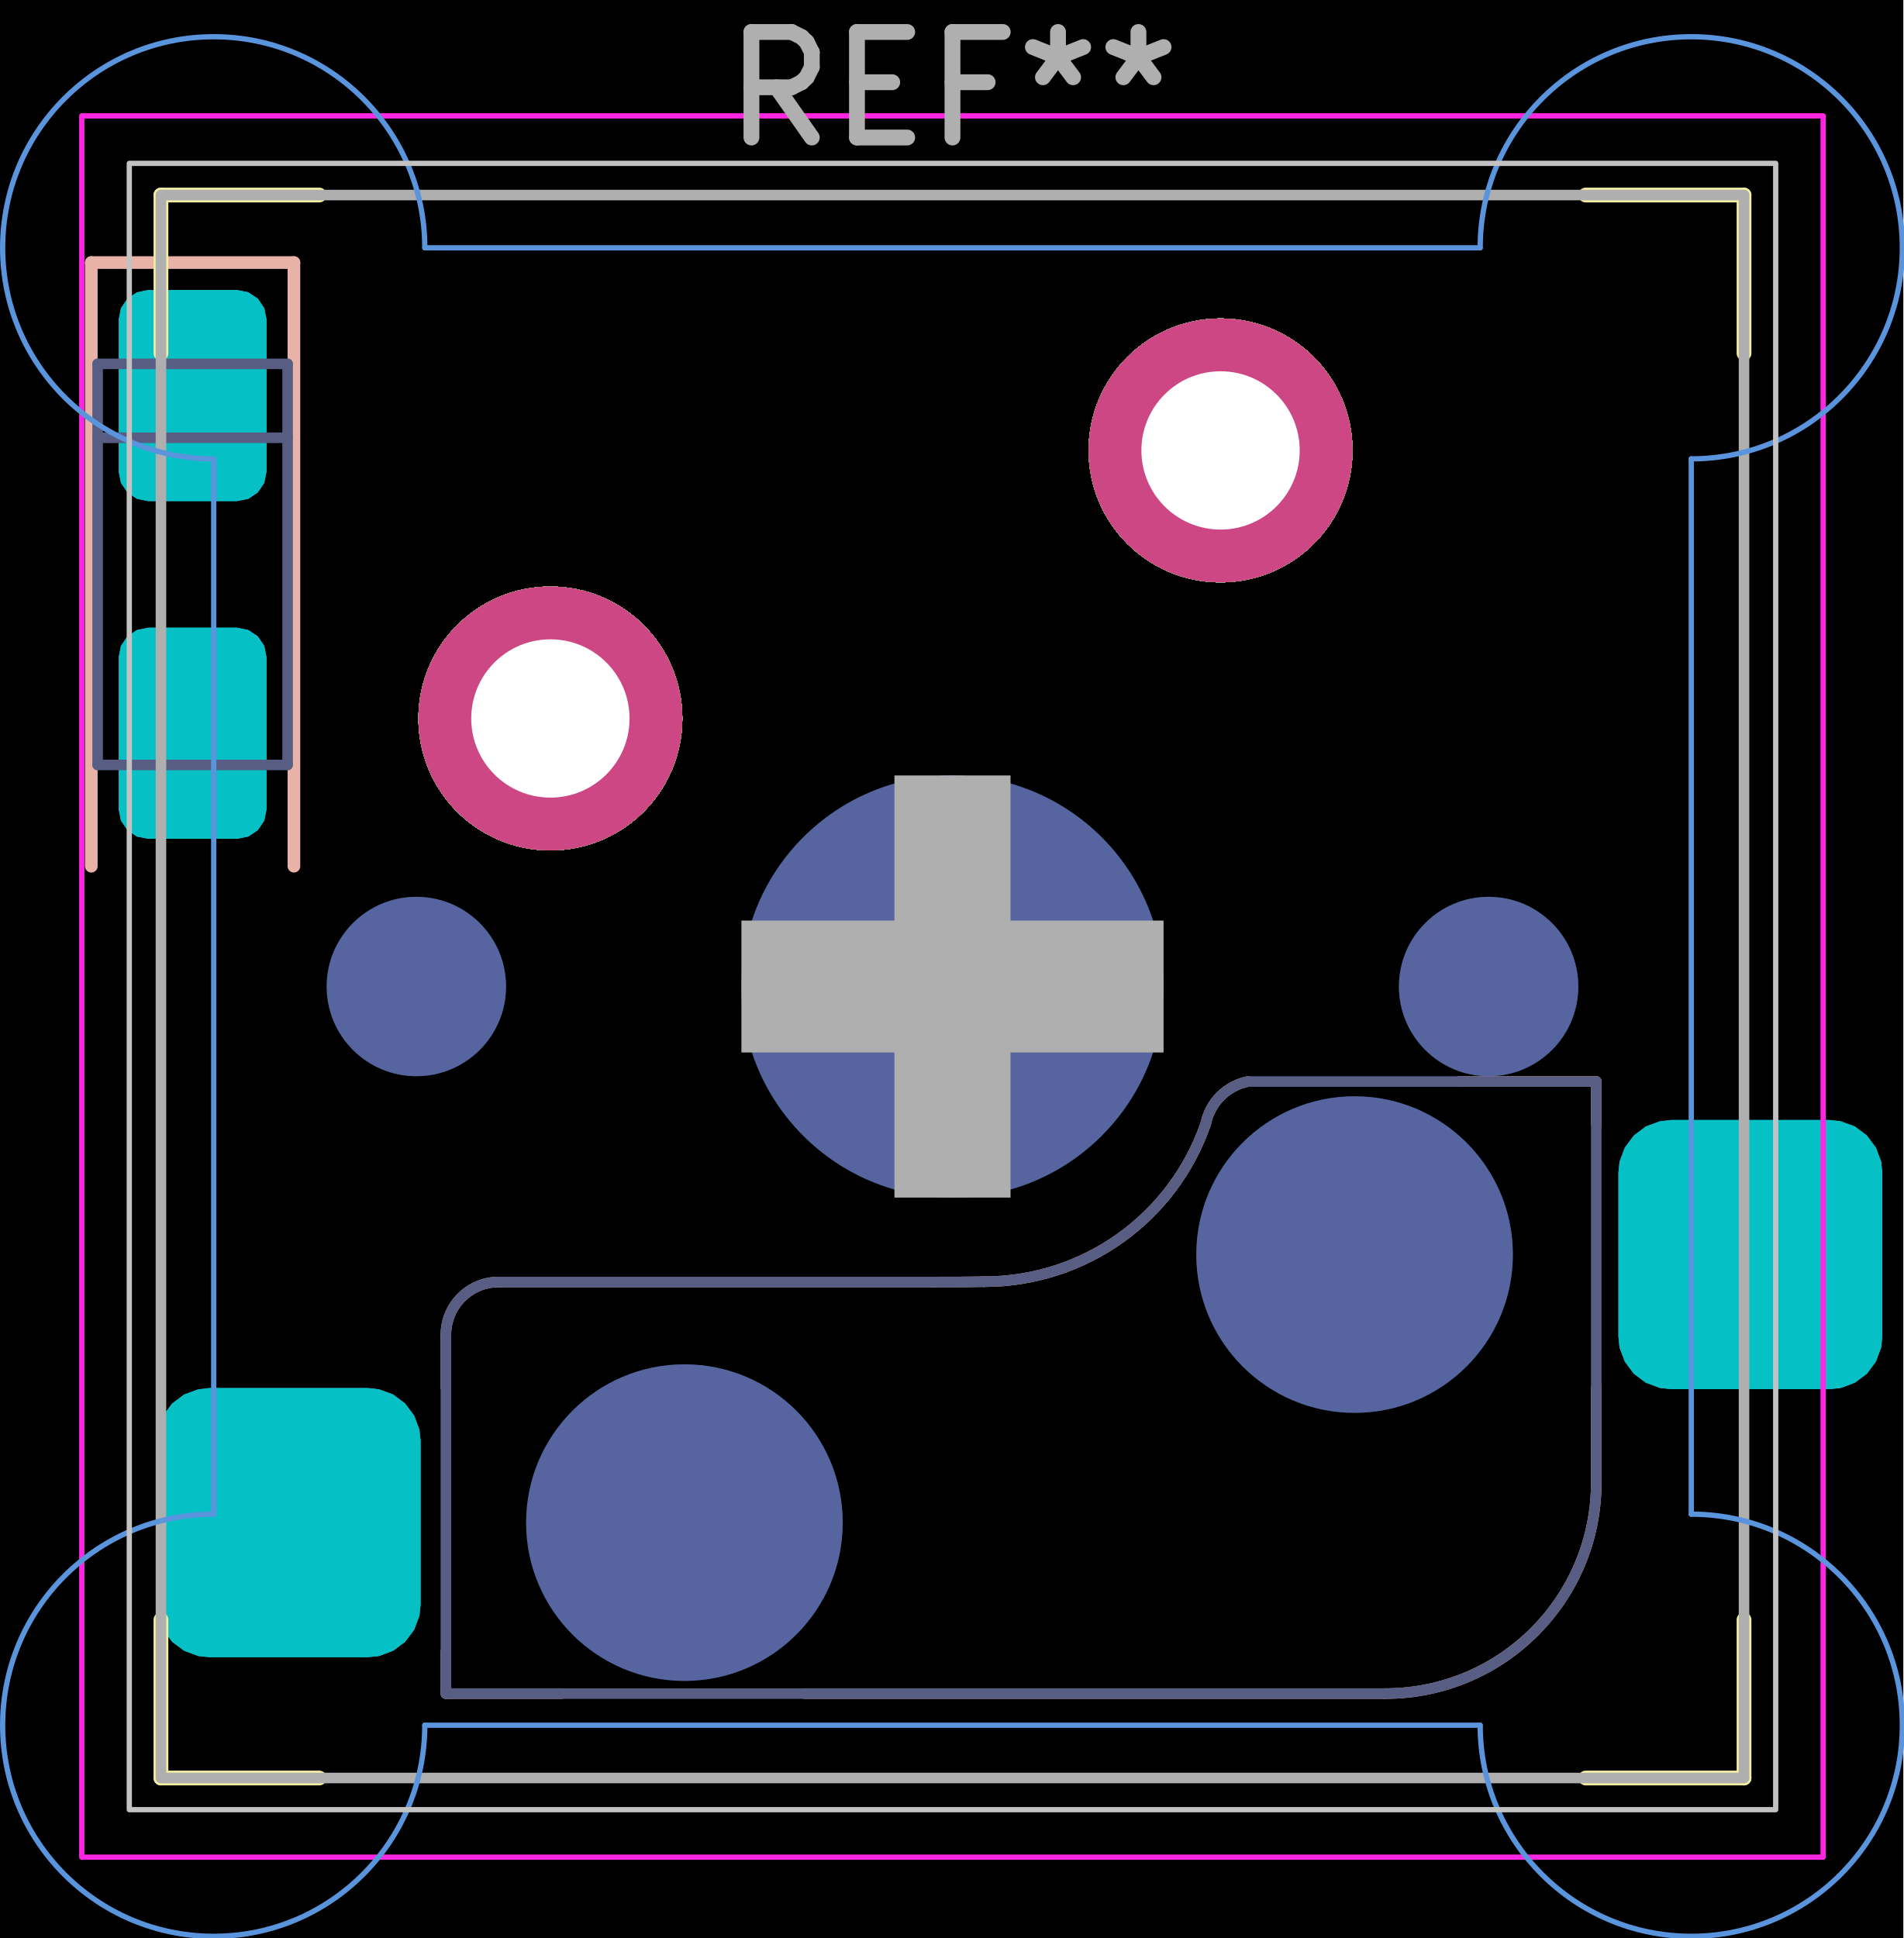
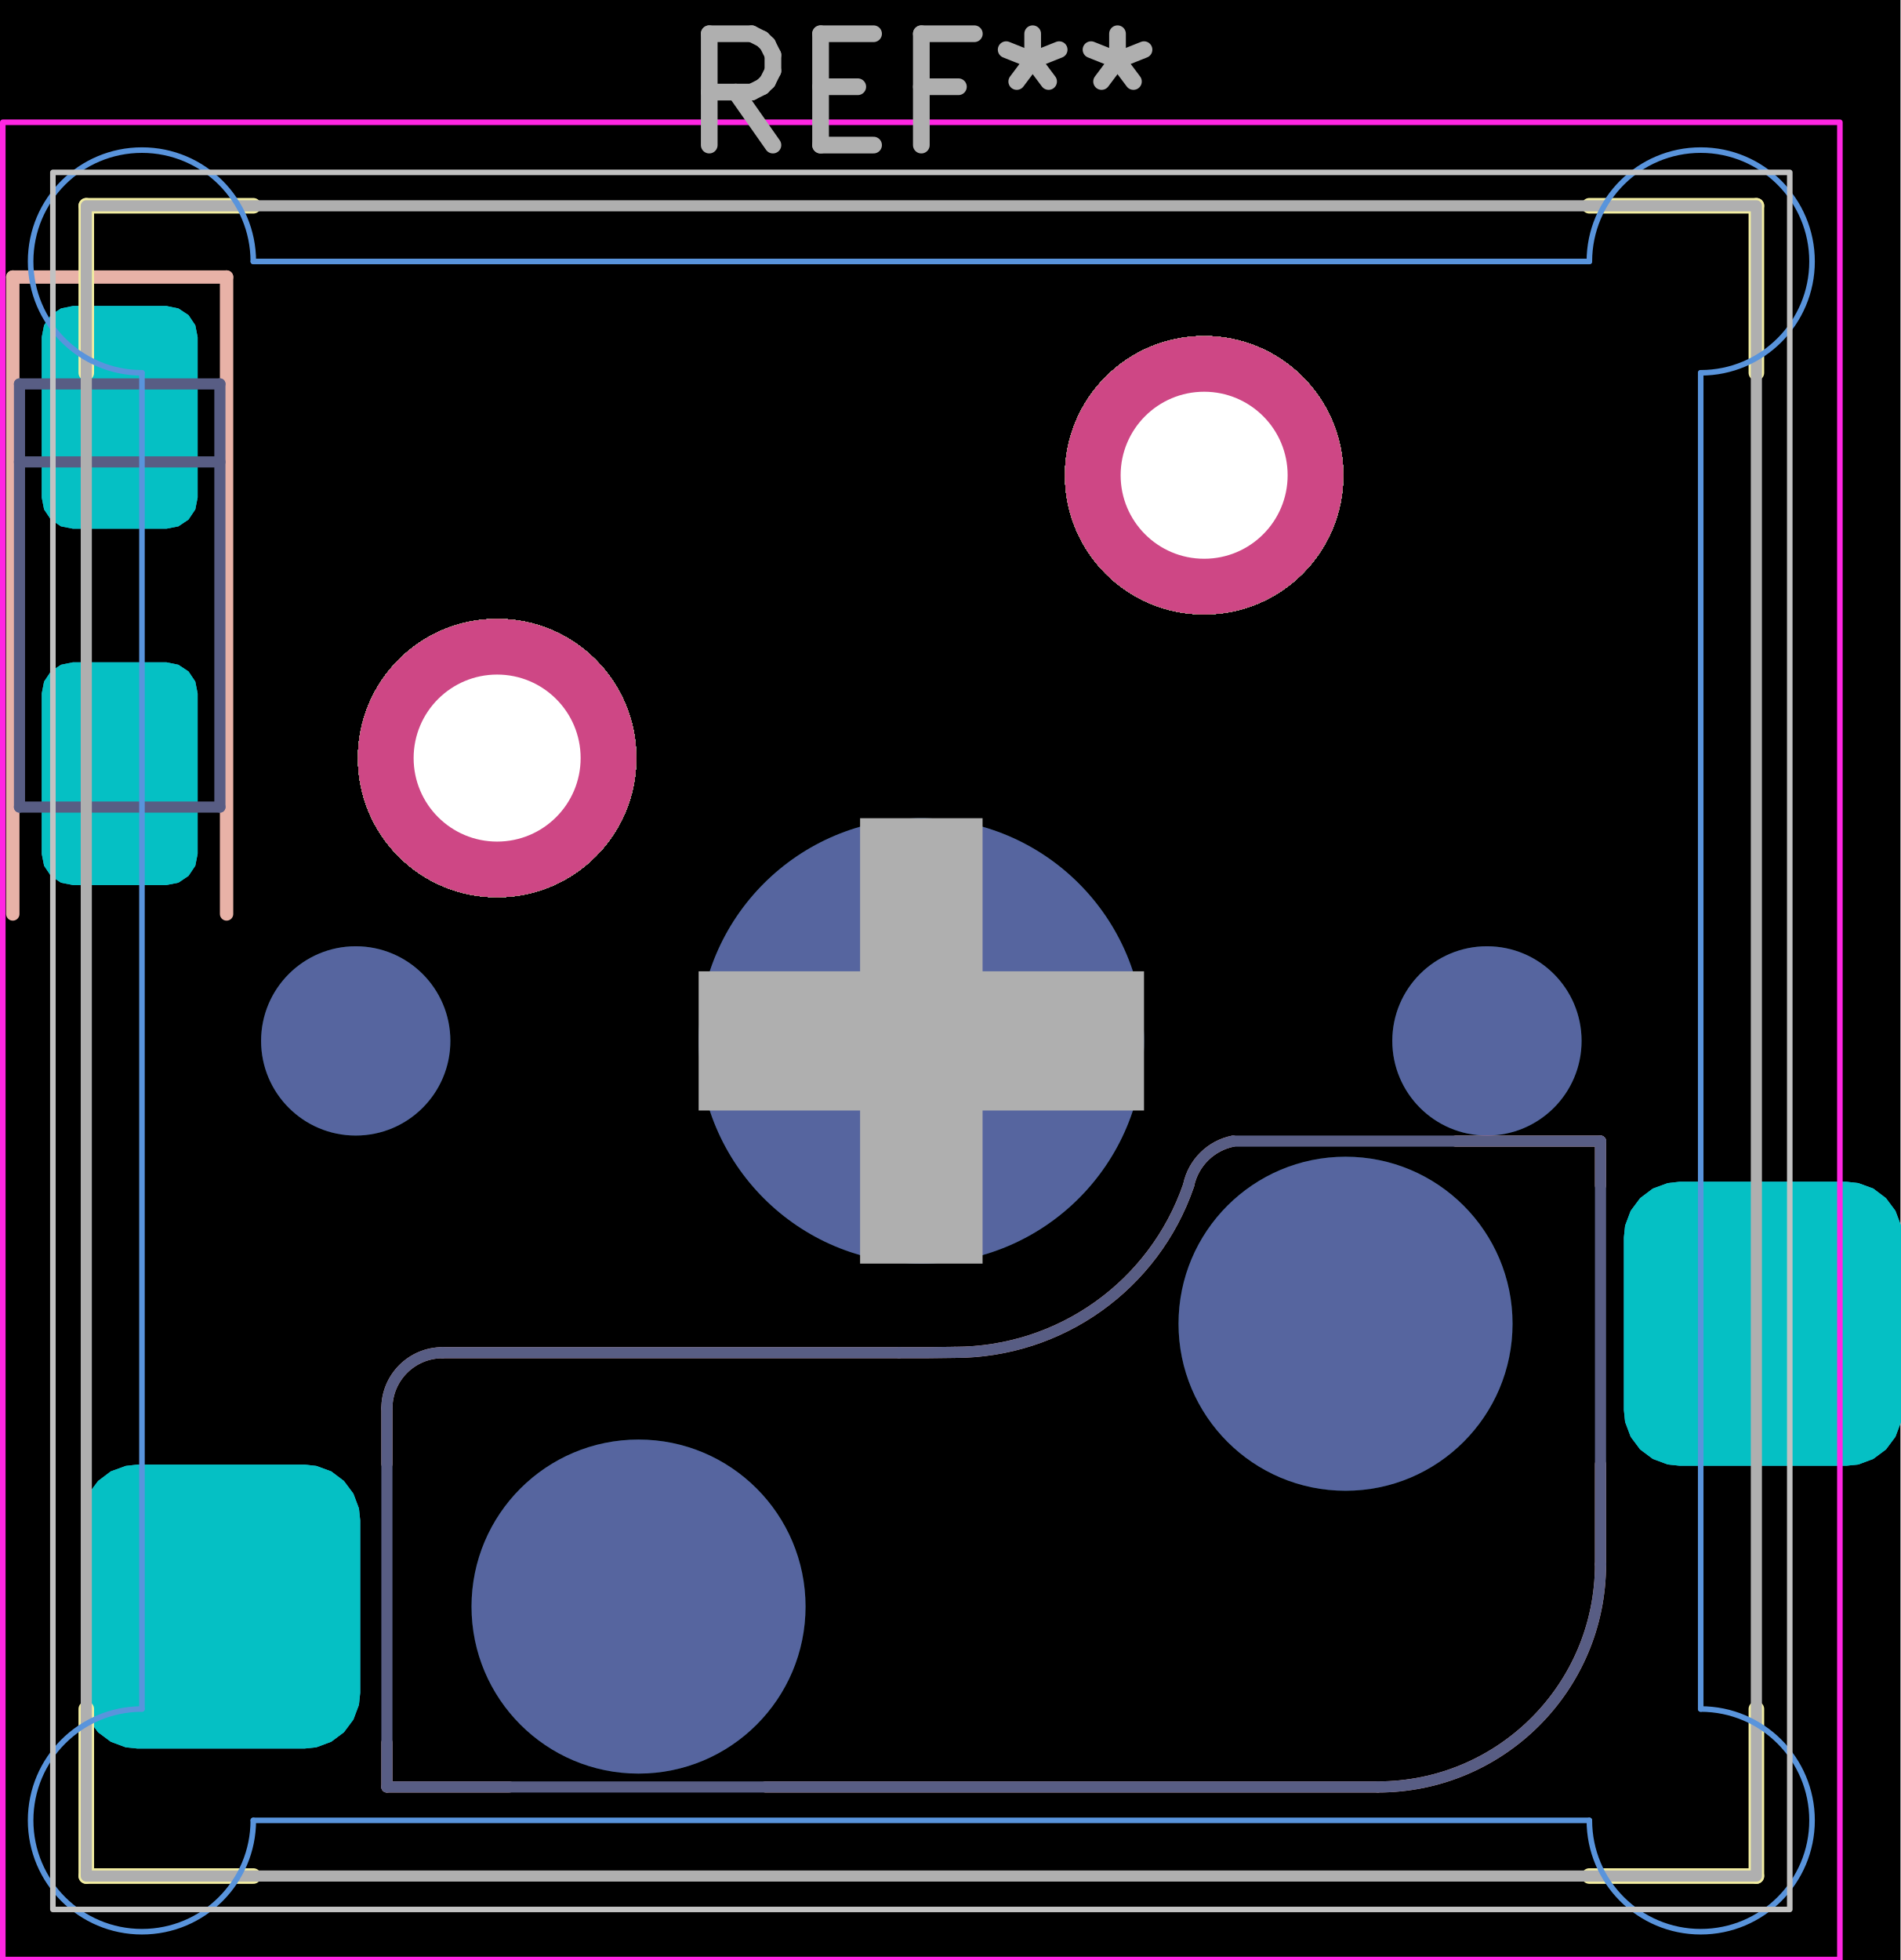
- <svg xmlns="http://www.w3.org/2000/svg" version="1.1" width="100%" height="100%" viewBox="0 0 18.034 18.364" preserveAspectRatio="xMidYMid meet">
+ <svg xmlns="http://www.w3.org/2000/svg" version="1.1" width="100%" height="100%" viewBox="0 0 17.069 17.602" preserveAspectRatio="xMidYMid meet">
  <rect width="100%" height="100%" fill="black" />
  <g style="fill:#000000; fill-opacity:1;stroke:#000000; stroke-opacity:1; stroke-linecap:round; stroke-linejoin:round;" transform="translate(0 0) scale(1 1)">
-     <path style="fill:#4D7FC4; fill-opacity:1; stroke:none;fill-rule:evenodd;" d="M 1.485,13.653 1.496,13.547 1.546,13.414 1.631,13.3 1.745,13.214 1.879,13.165 1.985,13.153 3.485,13.153 3.591,13.165 3.725,13.214 3.839,13.3 3.924,13.414 3.974,13.547 3.985,13.653 3.985,15.203 3.974,15.31 3.924,15.443 3.839,15.557 3.725,15.642 3.591,15.692 3.485,15.703 1.985,15.703 1.879,15.692 1.745,15.642 1.631,15.557 1.546,15.443 1.496,15.31 1.485,15.203 Z" />
+     <path style="fill:#4D7FC4; fill-opacity:1; stroke:none;fill-rule:evenodd;" d="M 0.735,13.653 0.746,13.547 0.796,13.414 0.881,13.3 0.995,13.214 1.129,13.165 1.235,13.153 2.735,13.153 2.841,13.165 2.975,13.214 3.089,13.3 3.174,13.414 3.224,13.547 3.235,13.653 3.235,15.203 3.224,15.31 3.174,15.443 3.089,15.557 2.975,15.642 2.841,15.692 2.735,15.703 1.235,15.703 1.129,15.692 0.995,15.642 0.881,15.557 0.796,15.443 0.746,15.31 0.735,15.203 Z" />
  </g>
  <g style="fill:#4D7FC4; fill-opacity:1; stroke:none;">
-     <circle cx="5.215" cy="6.808" r="1.25" />
-     <circle cx="11.565" cy="4.268" r="1.25" />
-     <path style="fill:#4D7FC4; fill-opacity:1; stroke:none;fill-rule:evenodd;" d="M 15.335,11.113 15.346,11.007 15.396,10.874 15.481,10.76 15.595,10.674 15.729,10.625 15.835,10.613 17.335,10.613 17.441,10.625 17.575,10.674 17.689,10.76 17.774,10.874 17.824,11.007 17.835,11.113 17.835,12.663 17.824,12.77 17.774,12.903 17.689,13.017 17.575,13.102 17.441,13.152 17.335,13.163 15.835,13.163 15.729,13.152 15.595,13.102 15.481,13.017 15.396,12.903 15.346,12.77 15.335,12.663 Z" />
-     <path style="fill:#4D7FC4; fill-opacity:1; stroke:none;fill-rule:evenodd;" d="M 1.405,7.948 1.298,7.927 1.207,7.866 1.146,7.775 1.125,7.668 1.125,6.228 1.146,6.121 1.207,6.03 1.298,5.97 1.405,5.948 2.245,5.948 2.352,5.97 2.443,6.03 2.504,6.121 2.525,6.228 2.525,7.668 2.504,7.775 2.443,7.866 2.352,7.927 2.245,7.948 Z" />
-     <path style="fill:#4D7FC4; fill-opacity:1; stroke:none;fill-rule:evenodd;" d="M 1.405,4.748 1.298,4.727 1.207,4.666 1.146,4.575 1.125,4.468 1.125,3.028 1.146,2.921 1.207,2.83 1.298,2.77 1.405,2.748 2.245,2.748 2.352,2.77 2.443,2.83 2.504,2.921 2.525,3.028 2.525,4.468 2.504,4.575 2.443,4.666 2.352,4.727 2.245,4.748 Z" />
+     <circle cx="4.465" cy="6.808" r="1.25" />
+     <circle cx="10.815" cy="4.268" r="1.25" />
+     <path style="fill:#4D7FC4; fill-opacity:1; stroke:none;fill-rule:evenodd;" d="M 14.585,11.113 14.596,11.007 14.646,10.874 14.731,10.76 14.845,10.674 14.979,10.625 15.085,10.613 16.585,10.613 16.691,10.625 16.825,10.674 16.939,10.76 17.024,10.874 17.074,11.007 17.085,11.113 17.085,12.663 17.074,12.77 17.024,12.903 16.939,13.017 16.825,13.102 16.691,13.152 16.585,13.163 15.085,13.163 14.979,13.152 14.845,13.102 14.731,13.017 14.646,12.903 14.596,12.77 14.585,12.663 Z" />
+     <path style="fill:#4D7FC4; fill-opacity:1; stroke:none;fill-rule:evenodd;" d="M 0.655,7.948 0.548,7.927 0.457,7.866 0.396,7.775 0.375,7.668 0.375,6.228 0.396,6.121 0.457,6.03 0.548,5.97 0.655,5.948 1.495,5.948 1.602,5.97 1.693,6.03 1.754,6.121 1.775,6.228 1.775,7.668 1.754,7.775 1.693,7.866 1.602,7.927 1.495,7.948 Z" />
+     <path style="fill:#4D7FC4; fill-opacity:1; stroke:none;fill-rule:evenodd;" d="M 0.655,4.748 0.548,4.727 0.457,4.666 0.396,4.575 0.375,4.468 0.375,3.028 0.396,2.921 0.457,2.83 0.548,2.77 0.655,2.748 1.495,2.748 1.602,2.77 1.693,2.83 1.754,2.921 1.775,3.028 1.775,4.468 1.754,4.575 1.693,4.666 1.602,4.727 1.495,4.748 Z" />
  </g>
  <g style="fill:#02FFEE; fill-opacity:0.4; stroke:none;">
-     <circle cx="3.945" cy="9.348" r="0.85" />
-     <circle cx="6.485" cy="14.428" r="1.5" />
-     <circle cx="9.025" cy="9.348" r="2" />
-     <circle cx="12.835" cy="11.888" r="1.5" />
-     <circle cx="14.105" cy="9.348" r="0.85" />
-     <path style="fill:#02FFEE; fill-opacity:0.4; stroke:none;fill-rule:evenodd;" d="M 1.485,13.653 1.496,13.547 1.546,13.414 1.631,13.3 1.745,13.214 1.879,13.165 1.985,13.153 3.485,13.153 3.591,13.165 3.725,13.214 3.839,13.3 3.924,13.414 3.974,13.547 3.985,13.653 3.985,15.203 3.974,15.31 3.924,15.443 3.839,15.557 3.725,15.642 3.591,15.692 3.485,15.703 1.985,15.703 1.879,15.692 1.745,15.642 1.631,15.557 1.546,15.443 1.496,15.31 1.485,15.203 Z" />
-     <circle cx="5.215" cy="6.808" r="1.25" />
-     <circle cx="11.565" cy="4.268" r="1.25" />
-     <path style="fill:#02FFEE; fill-opacity:0.4; stroke:none;fill-rule:evenodd;" d="M 15.335,11.113 15.346,11.007 15.396,10.874 15.481,10.76 15.595,10.674 15.729,10.625 15.835,10.613 17.335,10.613 17.441,10.625 17.575,10.674 17.689,10.76 17.774,10.874 17.824,11.007 17.835,11.113 17.835,12.663 17.824,12.77 17.774,12.903 17.689,13.017 17.575,13.102 17.441,13.152 17.335,13.163 15.835,13.163 15.729,13.152 15.595,13.102 15.481,13.017 15.396,12.903 15.346,12.77 15.335,12.663 Z" />
-     <path style="fill:#02FFEE; fill-opacity:0.4; stroke:none;fill-rule:evenodd;" d="M 1.405,7.948 1.298,7.927 1.207,7.866 1.146,7.775 1.125,7.668 1.125,6.228 1.146,6.121 1.207,6.03 1.298,5.97 1.405,5.948 2.245,5.948 2.352,5.97 2.443,6.03 2.504,6.121 2.525,6.228 2.525,7.668 2.504,7.775 2.443,7.866 2.352,7.927 2.245,7.948 Z" />
-     <path style="fill:#02FFEE; fill-opacity:0.4; stroke:none;fill-rule:evenodd;" d="M 1.405,4.748 1.298,4.727 1.207,4.666 1.146,4.575 1.125,4.468 1.125,3.028 1.146,2.921 1.207,2.83 1.298,2.77 1.405,2.748 2.245,2.748 2.352,2.77 2.443,2.83 2.504,2.921 2.525,3.028 2.525,4.468 2.504,4.575 2.443,4.666 2.352,4.727 2.245,4.748 Z" />
-     <path style="fill:#00C2C2; fill-opacity:0.9; stroke:none;fill-rule:evenodd;" d="M 1.485,13.653 1.496,13.547 1.546,13.414 1.631,13.3 1.745,13.214 1.879,13.165 1.985,13.153 3.485,13.153 3.591,13.165 3.725,13.214 3.839,13.3 3.924,13.414 3.974,13.547 3.985,13.653 3.985,15.203 3.974,15.31 3.924,15.443 3.839,15.557 3.725,15.642 3.591,15.692 3.485,15.703 1.985,15.703 1.879,15.692 1.745,15.642 1.631,15.557 1.546,15.443 1.496,15.31 1.485,15.203 Z" />
-     <path style="fill:#00C2C2; fill-opacity:0.9; stroke:none;fill-rule:evenodd;" d="M 15.335,11.113 15.346,11.007 15.396,10.874 15.481,10.76 15.595,10.674 15.729,10.625 15.835,10.613 17.335,10.613 17.441,10.625 17.575,10.674 17.689,10.76 17.774,10.874 17.824,11.007 17.835,11.113 17.835,12.663 17.824,12.77 17.774,12.903 17.689,13.017 17.575,13.102 17.441,13.152 17.335,13.163 15.835,13.163 15.729,13.152 15.595,13.102 15.481,13.017 15.396,12.903 15.346,12.77 15.335,12.663 Z" />
-     <path style="fill:#00C2C2; fill-opacity:0.9; stroke:none;fill-rule:evenodd;" d="M 1.405,7.948 1.298,7.927 1.207,7.866 1.146,7.775 1.125,7.668 1.125,6.228 1.146,6.121 1.207,6.03 1.298,5.97 1.405,5.948 2.245,5.948 2.352,5.97 2.443,6.03 2.504,6.121 2.525,6.228 2.525,7.668 2.504,7.775 2.443,7.866 2.352,7.927 2.245,7.948 Z" />
-     <path style="fill:#00C2C2; fill-opacity:0.9; stroke:none;fill-rule:evenodd;" d="M 1.405,4.748 1.298,4.727 1.207,4.666 1.146,4.575 1.125,4.468 1.125,3.028 1.146,2.921 1.207,2.83 1.298,2.77 1.405,2.748 2.245,2.748 2.352,2.77 2.443,2.83 2.504,2.921 2.525,3.028 2.525,4.468 2.504,4.575 2.443,4.666 2.352,4.727 2.245,4.748 Z" />
+     <circle cx="3.195" cy="9.348" r="0.85" />
+     <circle cx="5.735" cy="14.428" r="1.5" />
+     <circle cx="8.275" cy="9.348" r="2" />
+     <circle cx="12.085" cy="11.888" r="1.5" />
+     <circle cx="13.355" cy="9.348" r="0.85" />
+     <path style="fill:#02FFEE; fill-opacity:0.4; stroke:none;fill-rule:evenodd;" d="M 0.735,13.653 0.746,13.547 0.796,13.414 0.881,13.3 0.995,13.214 1.129,13.165 1.235,13.153 2.735,13.153 2.841,13.165 2.975,13.214 3.089,13.3 3.174,13.414 3.224,13.547 3.235,13.653 3.235,15.203 3.224,15.31 3.174,15.443 3.089,15.557 2.975,15.642 2.841,15.692 2.735,15.703 1.235,15.703 1.129,15.692 0.995,15.642 0.881,15.557 0.796,15.443 0.746,15.31 0.735,15.203 Z" />
+     <circle cx="4.465" cy="6.808" r="1.25" />
+     <circle cx="10.815" cy="4.268" r="1.25" />
+     <path style="fill:#02FFEE; fill-opacity:0.4; stroke:none;fill-rule:evenodd;" d="M 14.585,11.113 14.596,11.007 14.646,10.874 14.731,10.76 14.845,10.674 14.979,10.625 15.085,10.613 16.585,10.613 16.691,10.625 16.825,10.674 16.939,10.76 17.024,10.874 17.074,11.007 17.085,11.113 17.085,12.663 17.074,12.77 17.024,12.903 16.939,13.017 16.825,13.102 16.691,13.152 16.585,13.163 15.085,13.163 14.979,13.152 14.845,13.102 14.731,13.017 14.646,12.903 14.596,12.77 14.585,12.663 Z" />
+     <path style="fill:#02FFEE; fill-opacity:0.4; stroke:none;fill-rule:evenodd;" d="M 0.655,7.948 0.548,7.927 0.457,7.866 0.396,7.775 0.375,7.668 0.375,6.228 0.396,6.121 0.457,6.03 0.548,5.97 0.655,5.948 1.495,5.948 1.602,5.97 1.693,6.03 1.754,6.121 1.775,6.228 1.775,7.668 1.754,7.775 1.693,7.866 1.602,7.927 1.495,7.948 Z" />
+     <path style="fill:#02FFEE; fill-opacity:0.4; stroke:none;fill-rule:evenodd;" d="M 0.655,4.748 0.548,4.727 0.457,4.666 0.396,4.575 0.375,4.468 0.375,3.028 0.396,2.921 0.457,2.83 0.548,2.77 0.655,2.748 1.495,2.748 1.602,2.77 1.693,2.83 1.754,2.921 1.775,3.028 1.775,4.468 1.754,4.575 1.693,4.666 1.602,4.727 1.495,4.748 Z" />
+     <path style="fill:#00C2C2; fill-opacity:0.9; stroke:none;fill-rule:evenodd;" d="M 0.735,13.653 0.746,13.547 0.796,13.414 0.881,13.3 0.995,13.214 1.129,13.165 1.235,13.153 2.735,13.153 2.841,13.165 2.975,13.214 3.089,13.3 3.174,13.414 3.224,13.547 3.235,13.653 3.235,15.203 3.224,15.31 3.174,15.443 3.089,15.557 2.975,15.642 2.841,15.692 2.735,15.703 1.235,15.703 1.129,15.692 0.995,15.642 0.881,15.557 0.796,15.443 0.746,15.31 0.735,15.203 Z" />
+     <path style="fill:#00C2C2; fill-opacity:0.9; stroke:none;fill-rule:evenodd;" d="M 14.585,11.113 14.596,11.007 14.646,10.874 14.731,10.76 14.845,10.674 14.979,10.625 15.085,10.613 16.585,10.613 16.691,10.625 16.825,10.674 16.939,10.76 17.024,10.874 17.074,11.007 17.085,11.113 17.085,12.663 17.074,12.77 17.024,12.903 16.939,13.017 16.825,13.102 16.691,13.152 16.585,13.163 15.085,13.163 14.979,13.152 14.845,13.102 14.731,13.017 14.646,12.903 14.596,12.77 14.585,12.663 Z" />
+     <path style="fill:#00C2C2; fill-opacity:0.9; stroke:none;fill-rule:evenodd;" d="M 0.655,7.948 0.548,7.927 0.457,7.866 0.396,7.775 0.375,7.668 0.375,6.228 0.396,6.121 0.457,6.03 0.548,5.97 0.655,5.948 1.495,5.948 1.602,5.97 1.693,6.03 1.754,6.121 1.775,6.228 1.775,7.668 1.754,7.775 1.693,7.866 1.602,7.927 1.495,7.948 Z" />
+     <path style="fill:#00C2C2; fill-opacity:0.9; stroke:none;fill-rule:evenodd;" d="M 0.655,4.748 0.548,4.727 0.457,4.666 0.396,4.575 0.375,4.468 0.375,3.028 0.396,2.921 0.457,2.83 0.548,2.77 0.655,2.748 1.495,2.748 1.602,2.77 1.693,2.83 1.754,2.921 1.775,3.028 1.775,4.468 1.754,4.575 1.693,4.666 1.602,4.727 1.495,4.748 Z" />
  </g>
  <g style="fill:none;  stroke:#E8B2A7; stroke-width:0.1; stroke-opacity:1;  stroke-linecap:round; stroke-linejoin:round;">
-     <path d="M4.225 13.148 L4.225 12.648 " />
-     <path d="M4.225 16.048 L4.225 15.648 " />
-     <path d="M4.725 12.148 L8.825 12.148 " />
-     <path d="M5.325 16.048 L4.225 16.048 " />
-     <path d="M13.125 16.048 L7.625 16.048 " />
-     <path d="M15.125 10.248 L13.825 10.248 " />
-     <path d="M15.125 10.248 L15.125 10.648 " />
-     <path d="M15.125 13.148 L15.125 14.048 " />
-     <path d="M4.725 12.148 A0.5 0.5 0.0 0 0 4.225 12.648" />
-     <path d="M8.825 12.148 A21.513 21.513 0.0 0 0 9.325 12.145" />
-     <path d="M9.325 12.145 A2.221 2.221 0.0 0 0 11.425 10.647" />
-     <path d="M11.825 10.248 A0.51 0.51 0.0 0 0 11.426 10.643" />
-     <path d="M13.125 16.048 A2 2 0.0 0 0 15.125 14.048" />
+     <path d="M3.475 13.148 L3.475 12.648 " />
+     <path d="M3.475 16.048 L3.475 15.648 " />
+     <path d="M3.975 12.148 L8.075 12.148 " />
+     <path d="M4.575 16.048 L3.475 16.048 " />
+     <path d="M12.375 16.048 L6.875 16.048 " />
+     <path d="M14.375 10.248 L13.075 10.248 " />
+     <path d="M14.375 10.248 L14.375 10.648 " />
+     <path d="M14.375 13.148 L14.375 14.048 " />
+     <path d="M3.975 12.148 A0.5 0.5 0.0 0 0 3.475 12.648" />
+     <path d="M8.075 12.148 A21.513 21.513 0.0 0 0 8.575 12.145" />
+     <path d="M8.575 12.145 A2.221 2.221 0.0 0 0 10.675 10.647" />
+     <path d="M11.075 10.248 A0.51 0.51 0.0 0 0 10.676 10.643" />
+     <path d="M12.375 16.048 A2 2 0.0 0 0 14.375 14.048" />
  </g>
  <g style="fill:none;  stroke:#E8B2A7; stroke-width:0.12; stroke-opacity:1;  stroke-linecap:round; stroke-linejoin:round;">
-     <path d="M0.865 2.488 L0.865 8.208 " />
-     <path d="M2.785 2.488 L2.785 8.208 " />
-     <path d="M0.865 2.488 L2.785 2.488 " />
+     <path d="M0.115 2.488 L0.115 8.208 " />
+     <path d="M2.035 2.488 L2.035 8.208 " />
+     <path d="M0.115 2.488 L2.035 2.488 " />
  </g>
  <g style="fill:none;  stroke:#585D84; stroke-width:0.1; stroke-opacity:1;  stroke-linecap:round; stroke-linejoin:round;">
-     <path d="M4.225 16.048 L4.225 12.648 " />
-     <path d="M4.725 12.148 L8.825 12.148 " />
-     <path d="M13.125 16.048 L4.225 16.048 " />
-     <path d="M15.125 10.248 L11.825 10.248 " />
-     <path d="M15.125 10.248 L15.125 14.048 " />
-     <path d="M4.725 12.148 A0.5 0.5 0.0 0 0 4.225 12.648" />
-     <path d="M8.825 12.148 A21.513 21.513 0.0 0 0 9.325 12.145" />
-     <path d="M9.325 12.145 A2.221 2.221 0.0 0 0 11.425 10.647" />
-     <path d="M11.825 10.248 A0.51 0.51 0.0 0 0 11.426 10.643" />
-     <path d="M13.125 16.048 A2 2 0.0 0 0 15.125 14.048" />
-     <path d="M0.925 3.448 L0.925 7.248 " />
-     <path d="M0.925 7.248 L2.725 7.248 " />
-     <path d="M2.725 7.248 L2.725 3.448 " />
-     <path d="M2.725 3.448 L0.925 3.448 " />
-     <path d="M0.925 4.148 L2.725 4.148 " />
-   </g>
-   <g style="fill:#F2EDA1; fill-opacity:1; stroke:none;">
-     <circle cx="5.215" cy="6.808" r="1.25" />
-     <circle cx="11.565" cy="4.268" r="1.25" />
-   </g>
-   <g style="fill:#E8B2A7; fill-opacity:1; stroke:none;">
-     <circle cx="5.215" cy="6.808" r="1.25" />
-     <circle cx="11.565" cy="4.268" r="1.25" />
-   </g>
-   <g style="fill:#28CCD9; fill-opacity:1; stroke:none;">
-     <circle cx="5.215" cy="6.808" r="1.25" />
-     <circle cx="11.565" cy="4.268" r="1.25" />
-   </g>
-   <g style="fill:#A7A5C6; fill-opacity:1; stroke:none;">
-     <circle cx="5.215" cy="6.808" r="1.25" />
-     <circle cx="11.565" cy="4.268" r="1.25" />
+     <path d="M3.475 16.048 L3.475 12.648 " />
+     <path d="M3.975 12.148 L8.075 12.148 " />
+     <path d="M12.375 16.048 L3.475 16.048 " />
+     <path d="M14.375 10.248 L11.075 10.248 " />
+     <path d="M14.375 10.248 L14.375 14.048 " />
+     <path d="M3.975 12.148 A0.5 0.5 0.0 0 0 3.475 12.648" />
+     <path d="M8.075 12.148 A21.513 21.513 0.0 0 0 8.575 12.145" />
+     <path d="M8.575 12.145 A2.221 2.221 0.0 0 0 10.675 10.647" />
+     <path d="M11.075 10.248 A0.51 0.51 0.0 0 0 10.676 10.643" />
+     <path d="M12.375 16.048 A2 2 0.0 0 0 14.375 14.048" />
+     <path d="M0.175 3.448 L0.175 7.248 " />
+     <path d="M0.175 7.248 L1.975 7.248 " />
+     <path d="M1.975 7.248 L1.975 3.448 " />
+     <path d="M1.975 3.448 L0.175 3.448 " />
+     <path d="M0.175 4.148 L1.975 4.148 " />
+   </g>
+   <g style="fill:#F2EDA1; fill-opacity:1; stroke:none;">
+     <circle cx="4.465" cy="6.808" r="1.25" />
+     <circle cx="10.815" cy="4.268" r="1.25" />
+   </g>
+   <g style="fill:#E8B2A7; fill-opacity:1; stroke:none;">
+     <circle cx="4.465" cy="6.808" r="1.25" />
+     <circle cx="10.815" cy="4.268" r="1.25" />
+   </g>
+   <g style="fill:#28CCD9; fill-opacity:1; stroke:none;">
+     <circle cx="4.465" cy="6.808" r="1.25" />
+     <circle cx="10.815" cy="4.268" r="1.25" />
+   </g>
+   <g style="fill:#A7A5C6; fill-opacity:1; stroke:none;">
+     <circle cx="4.465" cy="6.808" r="1.25" />
+     <circle cx="10.815" cy="4.268" r="1.25" />
  </g>
  <g style="fill:#F76F8E; fill-opacity:1; stroke:none;">
-     <circle cx="5.215" cy="6.808" r="1.25" />
-     <circle cx="11.565" cy="4.268" r="1.25" />
+     <circle cx="4.465" cy="6.808" r="1.25" />
+     <circle cx="10.815" cy="4.268" r="1.25" />
  </g>
  <g style="fill:#5BC3EB; fill-opacity:1; stroke:none;">
-     <circle cx="5.215" cy="6.808" r="1.25" />
-     <circle cx="11.565" cy="4.268" r="1.25" />
+     <circle cx="4.465" cy="6.808" r="1.25" />
+     <circle cx="10.815" cy="4.268" r="1.25" />
  </g>
  <g style="fill:#ED7C33; fill-opacity:1; stroke:none;">
-     <circle cx="5.215" cy="6.808" r="1.25" />
-     <circle cx="11.565" cy="4.268" r="1.25" />
-   </g>
-   <g style="fill:#F2EDA1; fill-opacity:1; stroke:none;">
-     <circle cx="5.215" cy="6.808" r="1.25" />
-     <circle cx="11.565" cy="4.268" r="1.25" />
-   </g>
-   <g style="fill:#E8B2A7; fill-opacity:1; stroke:none;">
-     <circle cx="5.215" cy="6.808" r="1.25" />
-     <circle cx="11.565" cy="4.268" r="1.25" />
-   </g>
-   <g style="fill:#28CCD9; fill-opacity:1; stroke:none;">
-     <circle cx="5.215" cy="6.808" r="1.25" />
-     <circle cx="11.565" cy="4.268" r="1.25" />
-   </g>
-   <g style="fill:#A7A5C6; fill-opacity:1; stroke:none;">
-     <circle cx="5.215" cy="6.808" r="1.25" />
-     <circle cx="11.565" cy="4.268" r="1.25" />
+     <circle cx="4.465" cy="6.808" r="1.25" />
+     <circle cx="10.815" cy="4.268" r="1.25" />
+   </g>
+   <g style="fill:#F2EDA1; fill-opacity:1; stroke:none;">
+     <circle cx="4.465" cy="6.808" r="1.25" />
+     <circle cx="10.815" cy="4.268" r="1.25" />
+   </g>
+   <g style="fill:#E8B2A7; fill-opacity:1; stroke:none;">
+     <circle cx="4.465" cy="6.808" r="1.25" />
+     <circle cx="10.815" cy="4.268" r="1.25" />
+   </g>
+   <g style="fill:#28CCD9; fill-opacity:1; stroke:none;">
+     <circle cx="4.465" cy="6.808" r="1.25" />
+     <circle cx="10.815" cy="4.268" r="1.25" />
+   </g>
+   <g style="fill:#A7A5C6; fill-opacity:1; stroke:none;">
+     <circle cx="4.465" cy="6.808" r="1.25" />
+     <circle cx="10.815" cy="4.268" r="1.25" />
  </g>
  <g style="fill:#F76F8E; fill-opacity:1; stroke:none;">
-     <circle cx="5.215" cy="6.808" r="1.25" />
-     <circle cx="11.565" cy="4.268" r="1.25" />
+     <circle cx="4.465" cy="6.808" r="1.25" />
+     <circle cx="10.815" cy="4.268" r="1.25" />
  </g>
  <g style="fill:#5BC3EB; fill-opacity:1; stroke:none;">
-     <circle cx="5.215" cy="6.808" r="1.25" />
-     <circle cx="11.565" cy="4.268" r="1.25" />
+     <circle cx="4.465" cy="6.808" r="1.25" />
+     <circle cx="10.815" cy="4.268" r="1.25" />
  </g>
  <g style="fill:#ED7C33; fill-opacity:1; stroke:none;">
-     <circle cx="5.215" cy="6.808" r="1.25" />
-     <circle cx="11.565" cy="4.268" r="1.25" />
-   </g>
-   <g style="fill:#F2EDA1; fill-opacity:1; stroke:none;">
-     <circle cx="5.215" cy="6.808" r="1.25" />
-     <circle cx="11.565" cy="4.268" r="1.25" />
-   </g>
-   <g style="fill:#E8B2A7; fill-opacity:1; stroke:none;">
-     <circle cx="5.215" cy="6.808" r="1.25" />
-     <circle cx="11.565" cy="4.268" r="1.25" />
-   </g>
-   <g style="fill:#28CCD9; fill-opacity:1; stroke:none;">
-     <circle cx="5.215" cy="6.808" r="1.25" />
-     <circle cx="11.565" cy="4.268" r="1.25" />
-   </g>
-   <g style="fill:#A7A5C6; fill-opacity:1; stroke:none;">
-     <circle cx="5.215" cy="6.808" r="1.25" />
-     <circle cx="11.565" cy="4.268" r="1.25" />
+     <circle cx="4.465" cy="6.808" r="1.25" />
+     <circle cx="10.815" cy="4.268" r="1.25" />
+   </g>
+   <g style="fill:#F2EDA1; fill-opacity:1; stroke:none;">
+     <circle cx="4.465" cy="6.808" r="1.25" />
+     <circle cx="10.815" cy="4.268" r="1.25" />
+   </g>
+   <g style="fill:#E8B2A7; fill-opacity:1; stroke:none;">
+     <circle cx="4.465" cy="6.808" r="1.25" />
+     <circle cx="10.815" cy="4.268" r="1.25" />
+   </g>
+   <g style="fill:#28CCD9; fill-opacity:1; stroke:none;">
+     <circle cx="4.465" cy="6.808" r="1.25" />
+     <circle cx="10.815" cy="4.268" r="1.25" />
+   </g>
+   <g style="fill:#A7A5C6; fill-opacity:1; stroke:none;">
+     <circle cx="4.465" cy="6.808" r="1.25" />
+     <circle cx="10.815" cy="4.268" r="1.25" />
  </g>
  <g style="fill:#F76F8E; fill-opacity:1; stroke:none;">
-     <circle cx="5.215" cy="6.808" r="1.25" />
-     <circle cx="11.565" cy="4.268" r="1.25" />
+     <circle cx="4.465" cy="6.808" r="1.25" />
+     <circle cx="10.815" cy="4.268" r="1.25" />
  </g>
  <g style="fill:#5BC3EB; fill-opacity:1; stroke:none;">
-     <circle cx="5.215" cy="6.808" r="1.25" />
-     <circle cx="11.565" cy="4.268" r="1.25" />
+     <circle cx="4.465" cy="6.808" r="1.25" />
+     <circle cx="10.815" cy="4.268" r="1.25" />
  </g>
  <g style="fill:#ED7C33; fill-opacity:1; stroke:none;">
-     <circle cx="5.215" cy="6.808" r="1.25" />
-     <circle cx="11.565" cy="4.268" r="1.25" />
+     <circle cx="4.465" cy="6.808" r="1.25" />
+     <circle cx="10.815" cy="4.268" r="1.25" />
  </g>
  <g style="fill:#8DCB81; fill-opacity:1; stroke:none;">
-     <circle cx="5.215" cy="6.808" r="1.25" />
-     <circle cx="11.565" cy="4.268" r="1.25" />
-   </g>
-   <g style="fill:#F2EDA1; fill-opacity:1; stroke:none;">
-     <circle cx="5.215" cy="6.808" r="1.25" />
-     <circle cx="11.565" cy="4.268" r="1.25" />
-   </g>
-   <g style="fill:#E8B2A7; fill-opacity:1; stroke:none;">
-     <circle cx="5.215" cy="6.808" r="1.25" />
-     <circle cx="11.565" cy="4.268" r="1.25" />
-   </g>
-   <g style="fill:#28CCD9; fill-opacity:1; stroke:none;">
-     <circle cx="5.215" cy="6.808" r="1.25" />
-     <circle cx="11.565" cy="4.268" r="1.25" />
-   </g>
-   <g style="fill:#A7A5C6; fill-opacity:1; stroke:none;">
-     <circle cx="5.215" cy="6.808" r="1.25" />
-     <circle cx="11.565" cy="4.268" r="1.25" />
+     <circle cx="4.465" cy="6.808" r="1.25" />
+     <circle cx="10.815" cy="4.268" r="1.25" />
+   </g>
+   <g style="fill:#F2EDA1; fill-opacity:1; stroke:none;">
+     <circle cx="4.465" cy="6.808" r="1.25" />
+     <circle cx="10.815" cy="4.268" r="1.25" />
+   </g>
+   <g style="fill:#E8B2A7; fill-opacity:1; stroke:none;">
+     <circle cx="4.465" cy="6.808" r="1.25" />
+     <circle cx="10.815" cy="4.268" r="1.25" />
+   </g>
+   <g style="fill:#28CCD9; fill-opacity:1; stroke:none;">
+     <circle cx="4.465" cy="6.808" r="1.25" />
+     <circle cx="10.815" cy="4.268" r="1.25" />
+   </g>
+   <g style="fill:#A7A5C6; fill-opacity:1; stroke:none;">
+     <circle cx="4.465" cy="6.808" r="1.25" />
+     <circle cx="10.815" cy="4.268" r="1.25" />
  </g>
  <g style="fill:#DB628B; fill-opacity:1; stroke:none;">
-     <circle cx="5.215" cy="6.808" r="1.25" />
-     <circle cx="11.565" cy="4.268" r="1.25" />
+     <circle cx="4.465" cy="6.808" r="1.25" />
+     <circle cx="10.815" cy="4.268" r="1.25" />
  </g>
  <g style="fill:#4FCBCB; fill-opacity:1; stroke:none;">
-     <circle cx="5.215" cy="6.808" r="1.25" />
-     <circle cx="11.565" cy="4.268" r="1.25" />
+     <circle cx="4.465" cy="6.808" r="1.25" />
+     <circle cx="10.815" cy="4.268" r="1.25" />
  </g>
  <g style="fill:#CE7D2C; fill-opacity:1; stroke:none;">
-     <circle cx="5.215" cy="6.808" r="1.25" />
-     <circle cx="11.565" cy="4.268" r="1.25" />
+     <circle cx="4.465" cy="6.808" r="1.25" />
+     <circle cx="10.815" cy="4.268" r="1.25" />
  </g>
  <g style="fill:#7FC87F; fill-opacity:1; stroke:none;">
-     <circle cx="5.215" cy="6.808" r="1.25" />
-     <circle cx="11.565" cy="4.268" r="1.25" />
+     <circle cx="4.465" cy="6.808" r="1.25" />
+     <circle cx="10.815" cy="4.268" r="1.25" />
  </g>
  <g style="fill:#C83434; fill-opacity:1; stroke:none;">
-     <circle cx="5.215" cy="6.808" r="1.25" />
-     <circle cx="11.565" cy="4.268" r="1.25" />
+     <circle cx="4.465" cy="6.808" r="1.25" />
+     <circle cx="10.815" cy="4.268" r="1.25" />
  </g>
  <g style="fill:#D864FF; fill-opacity:0.4; stroke:none;">
-     <circle cx="3.945" cy="9.348" r="0.85" />
-     <circle cx="6.485" cy="14.428" r="1.5" />
-     <circle cx="9.025" cy="9.348" r="2" />
-     <circle cx="12.835" cy="11.888" r="1.5" />
-     <circle cx="14.105" cy="9.348" r="0.85" />
-     <circle cx="5.215" cy="6.808" r="1.25" />
-     <circle cx="11.565" cy="4.268" r="1.25" />
+     <circle cx="3.195" cy="9.348" r="0.85" />
+     <circle cx="5.735" cy="14.428" r="1.5" />
+     <circle cx="8.275" cy="9.348" r="2" />
+     <circle cx="12.085" cy="11.888" r="1.5" />
+     <circle cx="13.355" cy="9.348" r="0.85" />
+     <circle cx="4.465" cy="6.808" r="1.25" />
+     <circle cx="10.815" cy="4.268" r="1.25" />
  </g>
  <g style="fill:none;  stroke:#F2EDA1; stroke-width:0.14; stroke-opacity:1;  stroke-linecap:round; stroke-linejoin:round;">
-     <path d="M1.525 1.848 L1.525 3.348 " />
-     <path d="M1.525 1.848 L3.025 1.848 " />
-     <path d="M1.525 16.848 L1.525 15.348 " />
-     <path d="M1.525 16.848 L3.025 16.848 " />
-     <path d="M16.525 1.848 L15.025 1.848 " />
-     <path d="M16.525 1.848 L16.525 3.348 " />
-     <path d="M16.525 16.848 L15.025 16.848 " />
-     <path d="M16.525 16.848 L16.525 15.348 " />
-     <path style="fill:none;  stroke:#FF26E2; stroke-width:0.05; stroke-opacity:1;  stroke-linecap:round; stroke-linejoin:round;fill:none" d="M 0.775,1.098 17.275,1.098 17.275,17.598 0.775,17.598 Z" />
+     <path d="M0.775 1.848 L0.775 3.348 " />
+     <path d="M0.775 1.848 L2.275 1.848 " />
+     <path d="M0.775 16.848 L0.775 15.348 " />
+     <path d="M0.775 16.848 L2.275 16.848 " />
+     <path d="M15.775 1.848 L14.275 1.848 " />
+     <path d="M15.775 1.848 L15.775 3.348 " />
+     <path d="M15.775 16.848 L14.275 16.848 " />
+     <path d="M15.775 16.848 L15.775 15.348 " />
+     <path style="fill:none;  stroke:#FF26E2; stroke-width:0.05; stroke-opacity:1;  stroke-linecap:round; stroke-linejoin:round;fill:none" d="M 0.025,1.098 16.525,1.098 16.525,17.598 0.025,17.598 Z" />
  </g>
  <g style="fill:none;  stroke:#AFAFAF; stroke-width:0.15; stroke-opacity:1;  stroke-linecap:round; stroke-linejoin:round;">
-     <text x="9.025" y="1.348" textLength="4.536" font-size="1.333" lengthAdjust="spacingAndGlyphs" text-anchor="middle" opacity="0" stroke-opacity="0">REF**</text>
+     <text x="8.275" y="1.348" textLength="4.536" font-size="1.333" lengthAdjust="spacingAndGlyphs" text-anchor="middle" opacity="0" stroke-opacity="0">REF**</text>
    <g class="stroked-text">
-       <path d="M7.692 1.303 L7.358 0.827 " />
-       <path d="M7.12 1.303 L7.12 0.303 " />
-       <path d="M7.12 0.303 L7.501 0.303 " />
-       <path d="M7.501 0.303 L7.596 0.351 " />
-       <path d="M7.596 0.351 L7.644 0.398 " />
-       <path d="M7.644 0.398 L7.692 0.494 " />
-       <path d="M7.692 0.494 L7.692 0.636 " />
-       <path d="M7.692 0.636 L7.644 0.732 " />
-       <path d="M7.644 0.732 L7.596 0.779 " />
-       <path d="M7.596 0.779 L7.501 0.827 " />
-       <path d="M7.501 0.827 L7.12 0.827 " />
-       <path d="M8.12 0.779 L8.454 0.779 " />
-       <path d="M8.596 1.303 L8.12 1.303 " />
-       <path d="M8.12 1.303 L8.12 0.303 " />
-       <path d="M8.12 0.303 L8.596 0.303 " />
-       <path d="M9.358 0.779 L9.025 0.779 " />
-       <path d="M9.025 1.303 L9.025 0.303 " />
-       <path d="M9.025 0.303 L9.501 0.303 " />
-       <path d="M10.025 0.303 L10.025 0.541 " />
-       <path d="M9.787 0.446 L10.025 0.541 " />
-       <path d="M10.025 0.541 L10.263 0.446 " />
-       <path d="M9.882 0.732 L10.025 0.541 " />
-       <path d="M10.025 0.541 L10.168 0.732 " />
-       <path d="M10.787 0.303 L10.787 0.541 " />
-       <path d="M10.549 0.446 L10.787 0.541 " />
-       <path d="M10.787 0.541 L11.025 0.446 " />
-       <path d="M10.644 0.732 L10.787 0.541 " />
-       <path d="M10.787 0.541 L10.93 0.732 " />
+       <path d="M6.942 1.303 L6.608 0.827 " />
+       <path d="M6.37 1.303 L6.37 0.303 " />
+       <path d="M6.37 0.303 L6.751 0.303 " />
+       <path d="M6.751 0.303 L6.846 0.351 " />
+       <path d="M6.846 0.351 L6.894 0.398 " />
+       <path d="M6.894 0.398 L6.942 0.494 " />
+       <path d="M6.942 0.494 L6.942 0.636 " />
+       <path d="M6.942 0.636 L6.894 0.732 " />
+       <path d="M6.894 0.732 L6.846 0.779 " />
+       <path d="M6.846 0.779 L6.751 0.827 " />
+       <path d="M6.751 0.827 L6.37 0.827 " />
+       <path d="M7.37 0.779 L7.704 0.779 " />
+       <path d="M7.846 1.303 L7.37 1.303 " />
+       <path d="M7.37 1.303 L7.37 0.303 " />
+       <path d="M7.37 0.303 L7.846 0.303 " />
+       <path d="M8.608 0.779 L8.275 0.779 " />
+       <path d="M8.275 1.303 L8.275 0.303 " />
+       <path d="M8.275 0.303 L8.751 0.303 " />
+       <path d="M9.275 0.303 L9.275 0.541 " />
+       <path d="M9.037 0.446 L9.275 0.541 " />
+       <path d="M9.275 0.541 L9.513 0.446 " />
+       <path d="M9.132 0.732 L9.275 0.541 " />
+       <path d="M9.275 0.541 L9.418 0.732 " />
+       <path d="M10.037 0.303 L10.037 0.541 " />
+       <path d="M9.799 0.446 L10.037 0.541 " />
+       <path d="M10.037 0.541 L10.275 0.446 " />
+       <path d="M9.894 0.732 L10.037 0.541 " />
+       <path d="M10.037 0.541 L10.18 0.732 " />
    </g>
-     <path style="fill:none;  stroke:#AFAFAF; stroke-width:0.1; stroke-opacity:1;  stroke-linecap:round; stroke-linejoin:round;fill:none" d="M 1.525,1.848 16.525,1.848 16.525,16.848 1.525,16.848 Z" />
-     <path style="fill:#AFAFAF; fill-opacity:1; stroke:none;fill-rule:evenodd;" d="M 9.575,8.723 11.025,8.723 11.025,9.973 9.575,9.973 9.575,11.348 8.475,11.348 8.475,9.973 7.025,9.973 7.025,8.723 8.475,8.723 8.475,7.348 9.575,7.348 Z" />
+     <path style="fill:none;  stroke:#AFAFAF; stroke-width:0.1; stroke-opacity:1;  stroke-linecap:round; stroke-linejoin:round;fill:none" d="M 0.775,1.848 15.775,1.848 15.775,16.848 0.775,16.848 Z" />
+     <path style="fill:#AFAFAF; fill-opacity:1; stroke:none;fill-rule:evenodd;" d="M 8.825,8.723 10.275,8.723 10.275,9.973 8.825,9.973 8.825,11.348 7.725,11.348 7.725,9.973 6.275,9.973 6.275,8.723 7.725,8.723 7.725,7.348 8.825,7.348 Z" />
  </g>
  <g style="fill:none;  stroke:#5994DC; stroke-width:0.05; stroke-opacity:1;  stroke-linecap:round; stroke-linejoin:round;">
-     <path d="M4.025 2.348 L14.025 2.348 " />
-     <path d="M16.025 4.348 L16.025 14.348 " />
-     <path d="M14.025 16.348 L4.025 16.348 " />
-     <path d="M2.025 14.348 L2.025 4.348 " />
-     <path d="M16.025 4.348 A2 2 0.0 1 0 14.025 2.348" />
-     <path d="M14.025 16.348 A2 2 0.0 1 0 16.025 14.348" />
-     <path d="M2.025 14.348 A2 2 0.0 1 0 4.025 16.348" />
-     <path d="M4.025 2.348 A2 2 0.0 1 0 2.025 4.348" />
-     <path style="fill:none;  stroke:#C2C2C2; stroke-width:0.05; stroke-opacity:1;  stroke-linecap:round; stroke-linejoin:round;fill:none" d="M 1.225,1.548 16.825,1.548 16.825,17.148 1.225,17.148 Z" />
+     <path d="M2.275 2.348 L14.275 2.348 " />
+     <path d="M15.275 3.348 L15.275 15.348 " />
+     <path d="M14.275 16.348 L2.275 16.348 " />
+     <path d="M1.275 15.348 L1.275 3.348 " />
+     <path d="M15.275 3.348 A1 1 0.0 1 0 14.275 2.348" />
+     <path d="M14.275 16.348 A1 1 0.0 1 0 15.275 15.348" />
+     <path d="M1.275 15.348 A1 1 0.0 1 0 2.275 16.348" />
+     <path d="M2.275 2.348 A1 1 0.0 1 0 1.275 3.348" />
+     <path style="fill:none;  stroke:#C2C2C2; stroke-width:0.05; stroke-opacity:1;  stroke-linecap:round; stroke-linejoin:round;fill:none" d="M 0.475,1.548 16.075,1.548 16.075,17.148 0.475,17.148 Z" />
  </g>
  <g style="fill:#FFFFFF; fill-opacity:1; stroke:none;">
-     <circle cx="5.215" cy="6.808" r="0.75" />
+     <circle cx="4.465" cy="6.808" r="0.75" />
  </g>
  <g style="fill:#FFFFFF; fill-opacity:1; stroke:none;">
-     <circle cx="11.565" cy="4.268" r="0.75" />
+     <circle cx="10.815" cy="4.268" r="0.75" />
  </g>
</svg>
